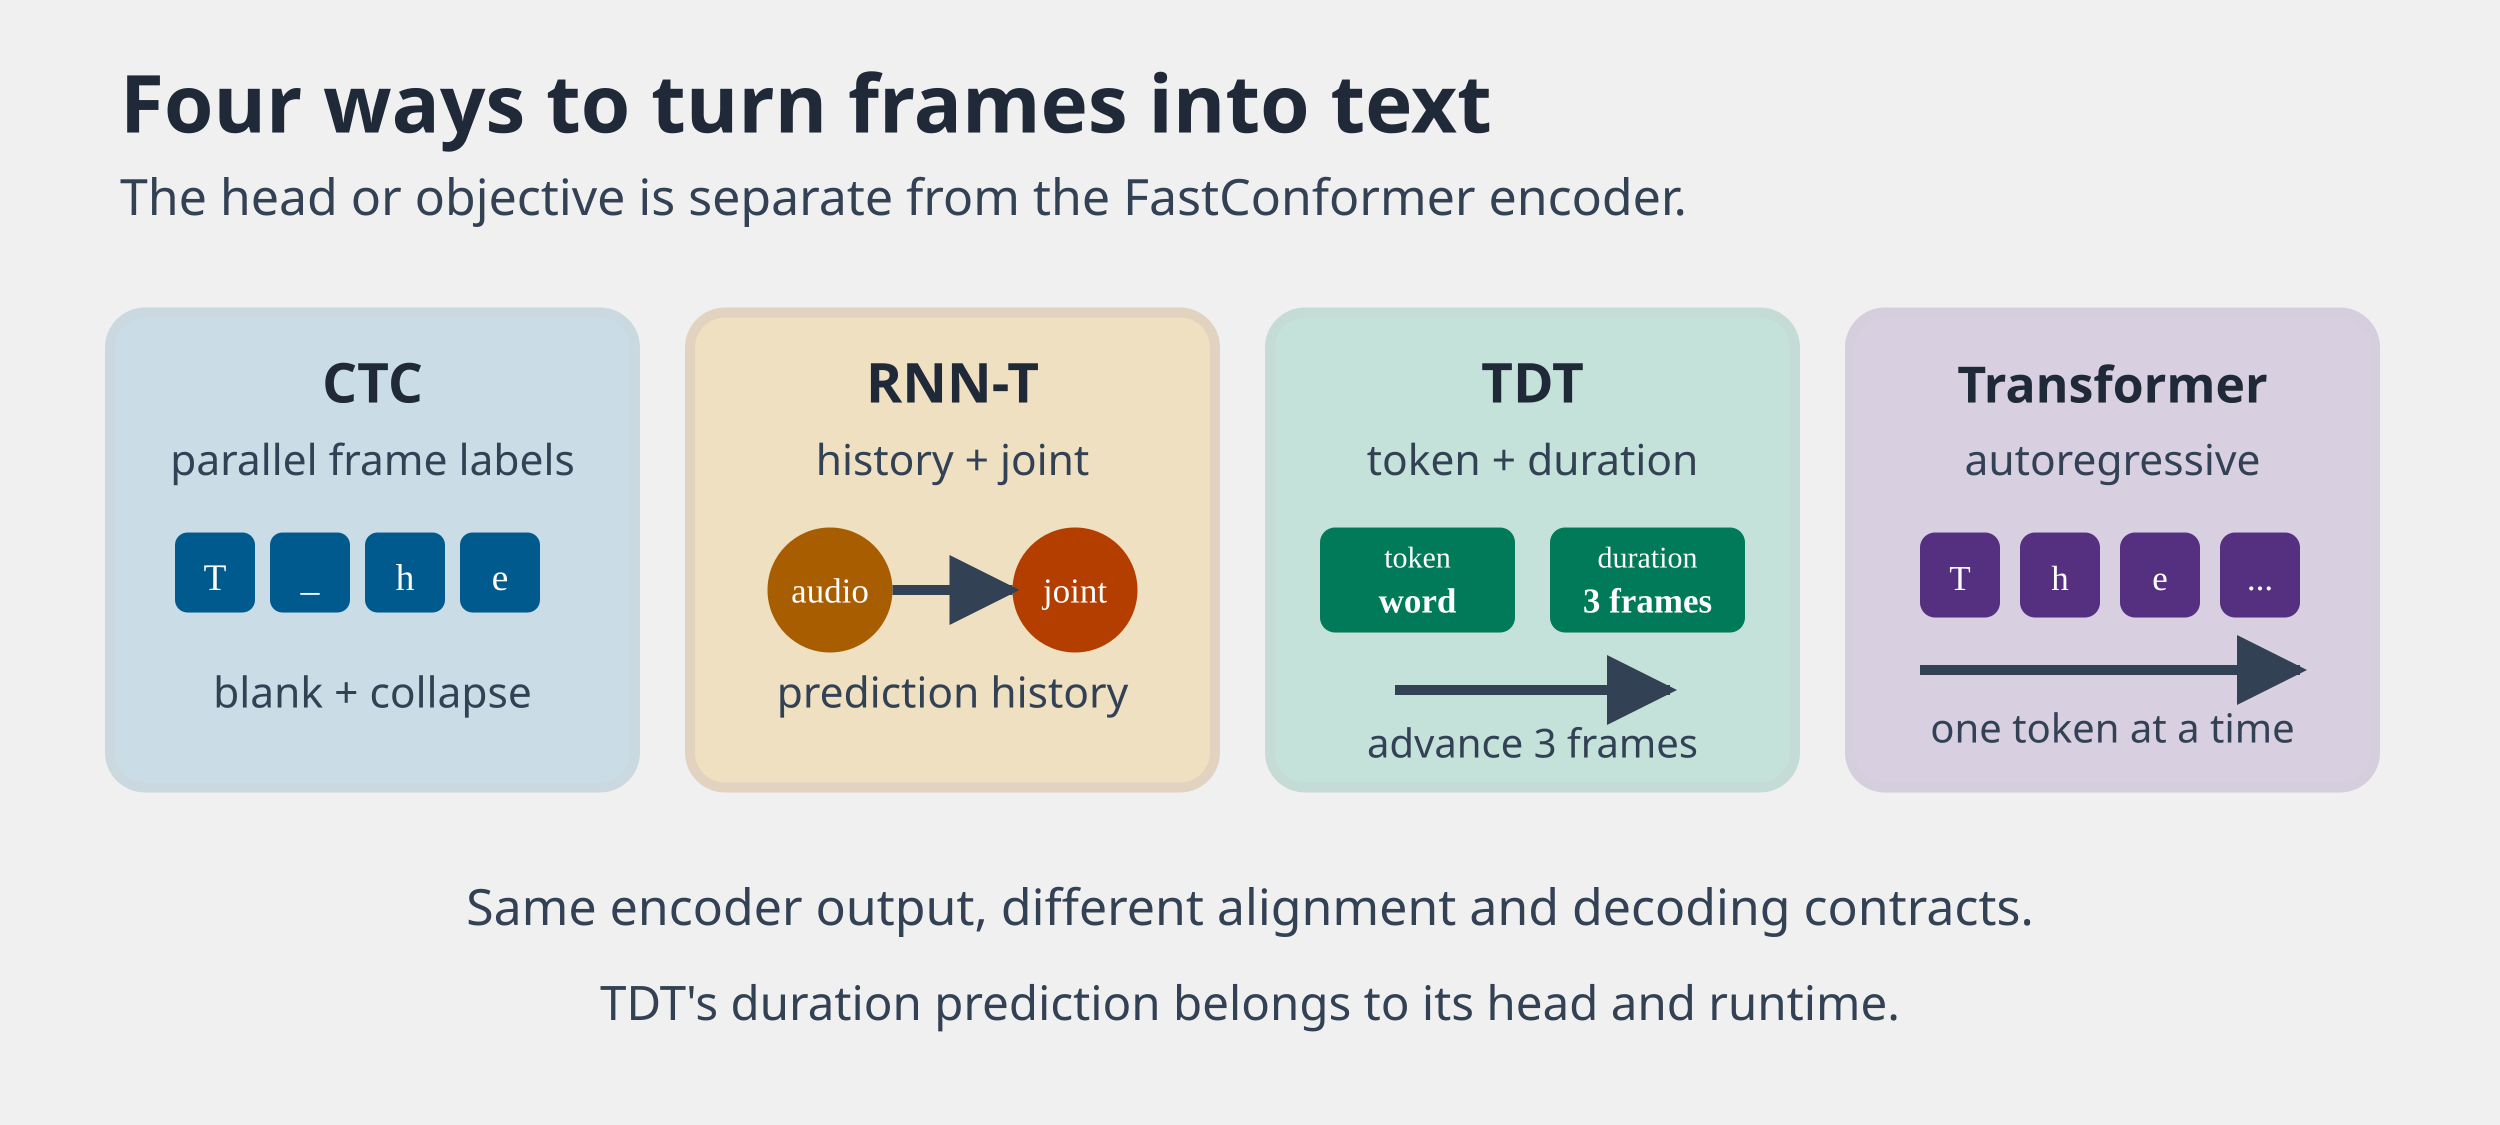
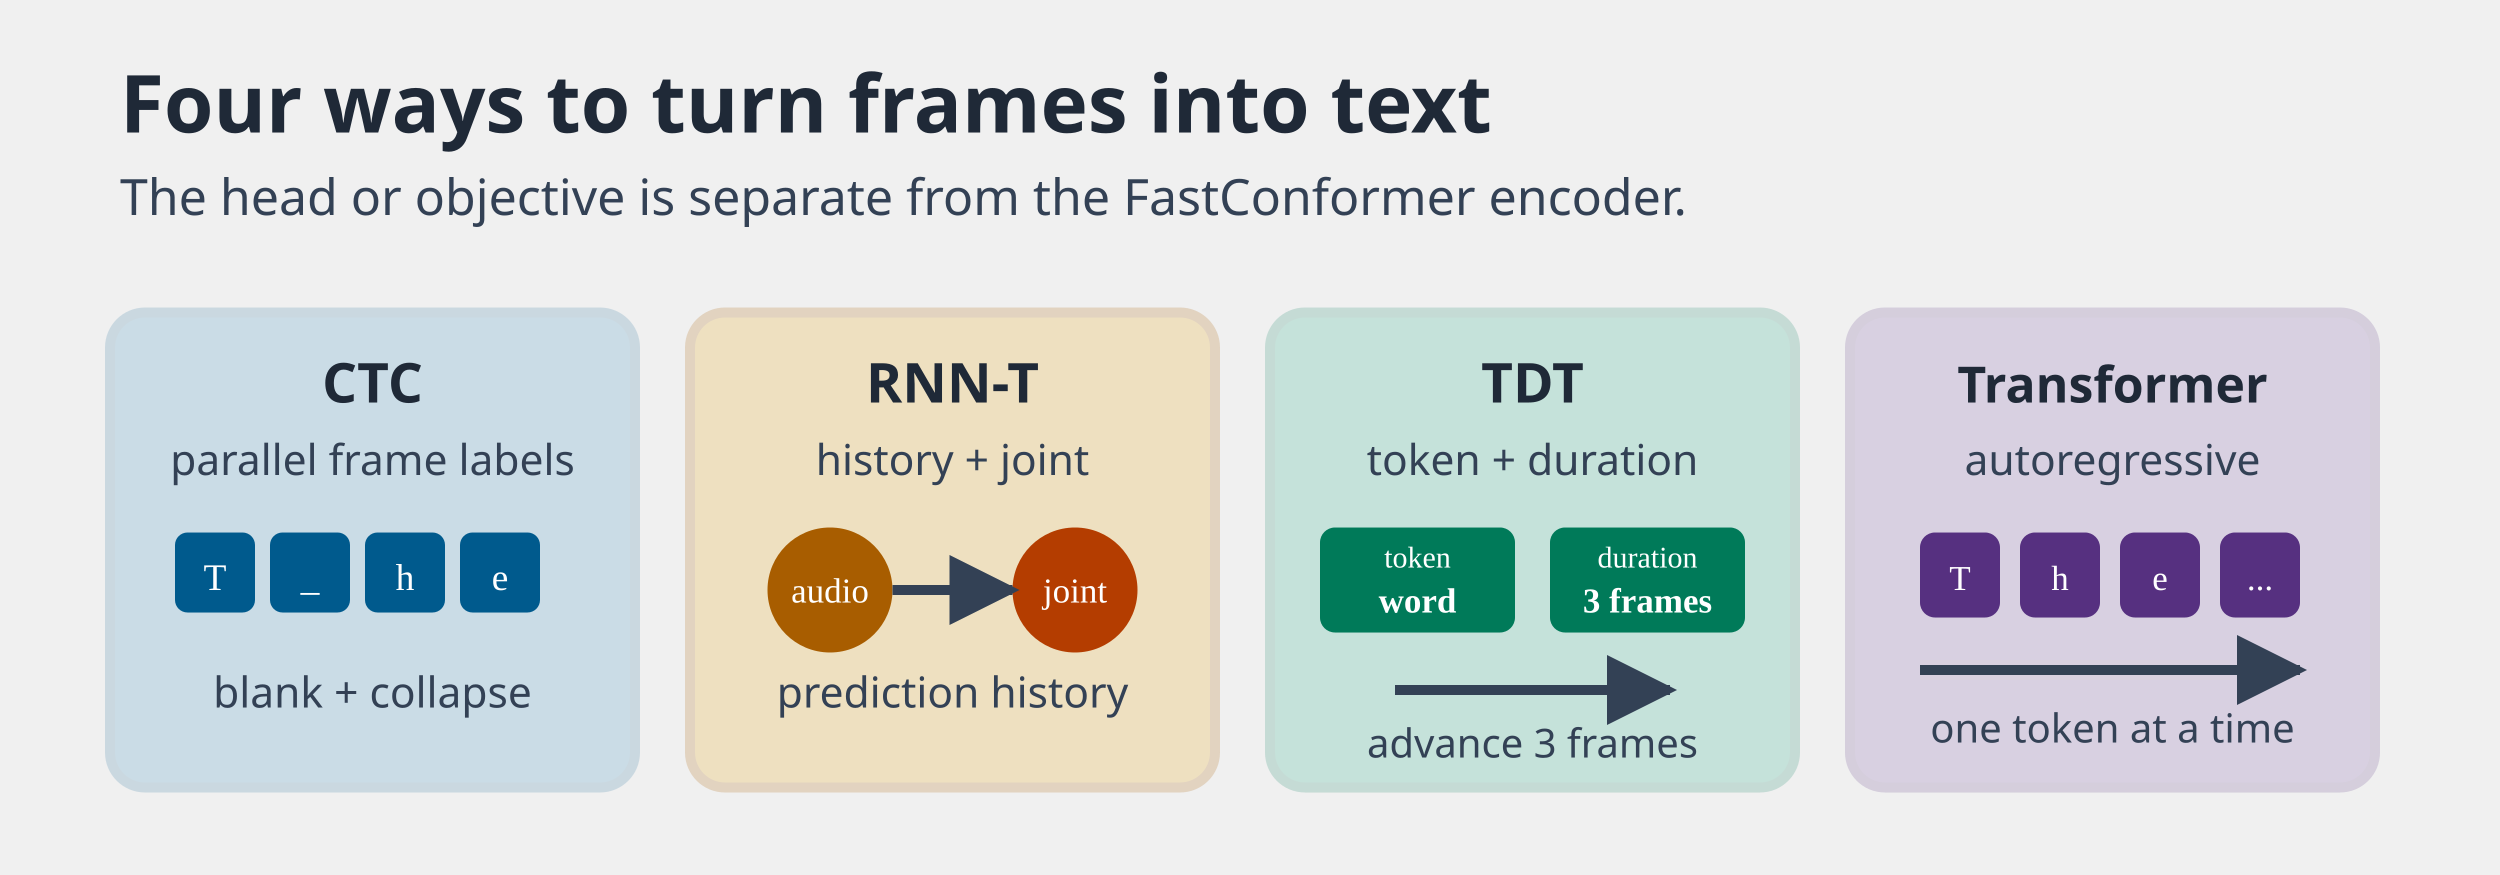
- <svg xmlns="http://www.w3.org/2000/svg" viewBox="0 0 1000 450" role="img" aria-labelledby="title desc">
+ <svg xmlns="http://www.w3.org/2000/svg" viewBox="0 0 1000 350" role="img" aria-labelledby="title desc">
  <style>
    .bg{fill:#f8fafc}.text{fill:#1f2937;font-family:system-ui,sans-serif}.muted{fill:#334155;font-family:system-ui,sans-serif}.line{stroke:#334155}.arrowhead{fill:#334155}.blue{fill:#005a8d}.orange{fill:#a85d00}.green{fill:#007a59}.red{fill:#b43d00}.purple{fill:#563080}
    @media(prefers-color-scheme:dark){.bg{fill:#111827}.text{fill:#f8fafc}.muted{fill:#e2e8f0}.line{stroke:#cbd5e1}.arrowhead{fill:#cbd5e1}}
  </style>
  <defs>
    <marker id="arrow" viewBox="0 0 10 10" refX="9" refY="5" markerWidth="7" markerHeight="7" orient="auto">
      <path class="arrowhead" d="M0 0 10 5 0 10z" />
    </marker>
  </defs>
  <text class="text" x="48" y="53" font-size="32" font-weight="700">Four ways to turn frames into text</text>
  <text class="muted" x="48" y="86" font-size="20">The head or objective is separate from the FastConformer encoder.</text>
  <g transform="translate(44 125)">
    <g>
      <rect width="210" height="190" rx="14" fill="#0072b2" opacity=".16" stroke="#005a8d" stroke-width="4" />
      <text class="text" x="105" y="36" text-anchor="middle" font-size="22" font-weight="700">CTC</text>
      <text class="muted" x="105" y="65" text-anchor="middle" font-size="17">parallel frame labels</text>
      <g fill="#005a8d">
        <rect x="26" y="88" width="32" height="32" rx="5" />
        <rect x="64" y="88" width="32" height="32" rx="5" />
        <rect x="102" y="88" width="32" height="32" rx="5" />
        <rect x="140" y="88" width="32" height="32" rx="5" />
      </g>
      <text fill="white" x="42" y="111" text-anchor="middle" font-size="15">T</text>
      <text fill="white" x="80" y="111" text-anchor="middle" font-size="15">_</text>
      <text fill="white" x="118" y="111" text-anchor="middle" font-size="15">h</text>
      <text fill="white" x="156" y="111" text-anchor="middle" font-size="15">e</text>
      <text class="muted" x="105" y="158" text-anchor="middle" font-size="17">blank + collapse</text>
    </g>
    <g transform="translate(232 0)">
      <rect width="210" height="190" rx="14" fill="#e69f00" opacity=".2" stroke="#a85d00" stroke-width="4" />
      <text class="text" x="105" y="36" text-anchor="middle" font-size="22" font-weight="700">RNN-T</text>
      <text class="muted" x="105" y="65" text-anchor="middle" font-size="17">history + joint</text>
      <circle cx="56" cy="111" r="25" fill="#a85d00" />
      <circle cx="154" cy="111" r="25" fill="#b43d00" />
      <path d="M81 111h48" class="line" fill="none" stroke-width="4" marker-end="url(#arrow)" />
      <text fill="white" x="56" y="116" text-anchor="middle" font-size="14">audio</text>
      <text fill="white" x="154" y="116" text-anchor="middle" font-size="14">joint</text>
      <text class="muted" x="105" y="158" text-anchor="middle" font-size="17">prediction history</text>
    </g>
    <g transform="translate(464 0)">
      <rect width="210" height="190" rx="14" fill="#009e73" opacity=".18" stroke="#007a59" stroke-width="4" />
      <text class="text" x="105" y="36" text-anchor="middle" font-size="22" font-weight="700">TDT</text>
      <text class="muted" x="105" y="65" text-anchor="middle" font-size="17">token + duration</text>
      <rect x="20" y="86" width="78" height="42" rx="6" fill="#007a59" />
      <rect x="112" y="86" width="78" height="42" rx="6" fill="#007a59" />
      <text fill="white" x="59" y="102" text-anchor="middle" font-size="12">token</text>
      <text fill="white" x="59" y="120" text-anchor="middle" font-size="14" font-weight="700">word</text>
      <text fill="white" x="151" y="102" text-anchor="middle" font-size="12">duration</text>
      <text fill="white" x="151" y="120" text-anchor="middle" font-size="14" font-weight="700">3 frames</text>
      <path d="M50 151h110" class="line" fill="none" stroke-width="4" marker-end="url(#arrow)" />
      <text class="muted" x="105" y="178" text-anchor="middle" font-size="16">advance 3 frames</text>
    </g>
    <g transform="translate(696 0)">
      <rect width="210" height="190" rx="14" fill="#6a3d9a" opacity=".18" stroke="#563080" stroke-width="4" />
      <text class="text" x="105" y="36" text-anchor="middle" font-size="20" font-weight="700">Transformer</text>
      <text class="muted" x="105" y="65" text-anchor="middle" font-size="17">autoregressive</text>
      <g fill="#563080">
        <rect x="28" y="88" width="32" height="34" rx="6" />
        <rect x="68" y="88" width="32" height="34" rx="6" />
        <rect x="108" y="88" width="32" height="34" rx="6" />
        <rect x="148" y="88" width="32" height="34" rx="6" />
      </g>
      <text fill="white" x="44" y="111" text-anchor="middle" font-size="14">T</text>
      <text fill="white" x="84" y="111" text-anchor="middle" font-size="14">h</text>
      <text fill="white" x="124" y="111" text-anchor="middle" font-size="14">e</text>
      <text fill="white" x="164" y="111" text-anchor="middle" font-size="14">...</text>
      <path d="M28 143h152" class="line" fill="none" stroke-width="4" marker-end="url(#arrow)" />
      <text class="muted" x="105" y="172" text-anchor="middle" font-size="16">one token at a time</text>
    </g>
  </g>
-   <text class="muted" x="500" y="370" text-anchor="middle" font-size="20">Same encoder output, different alignment and decoding contracts.</text>
-   <text class="muted" x="500" y="408" text-anchor="middle" font-size="19">TDT's duration prediction belongs to its head and runtime.</text>
</svg>
